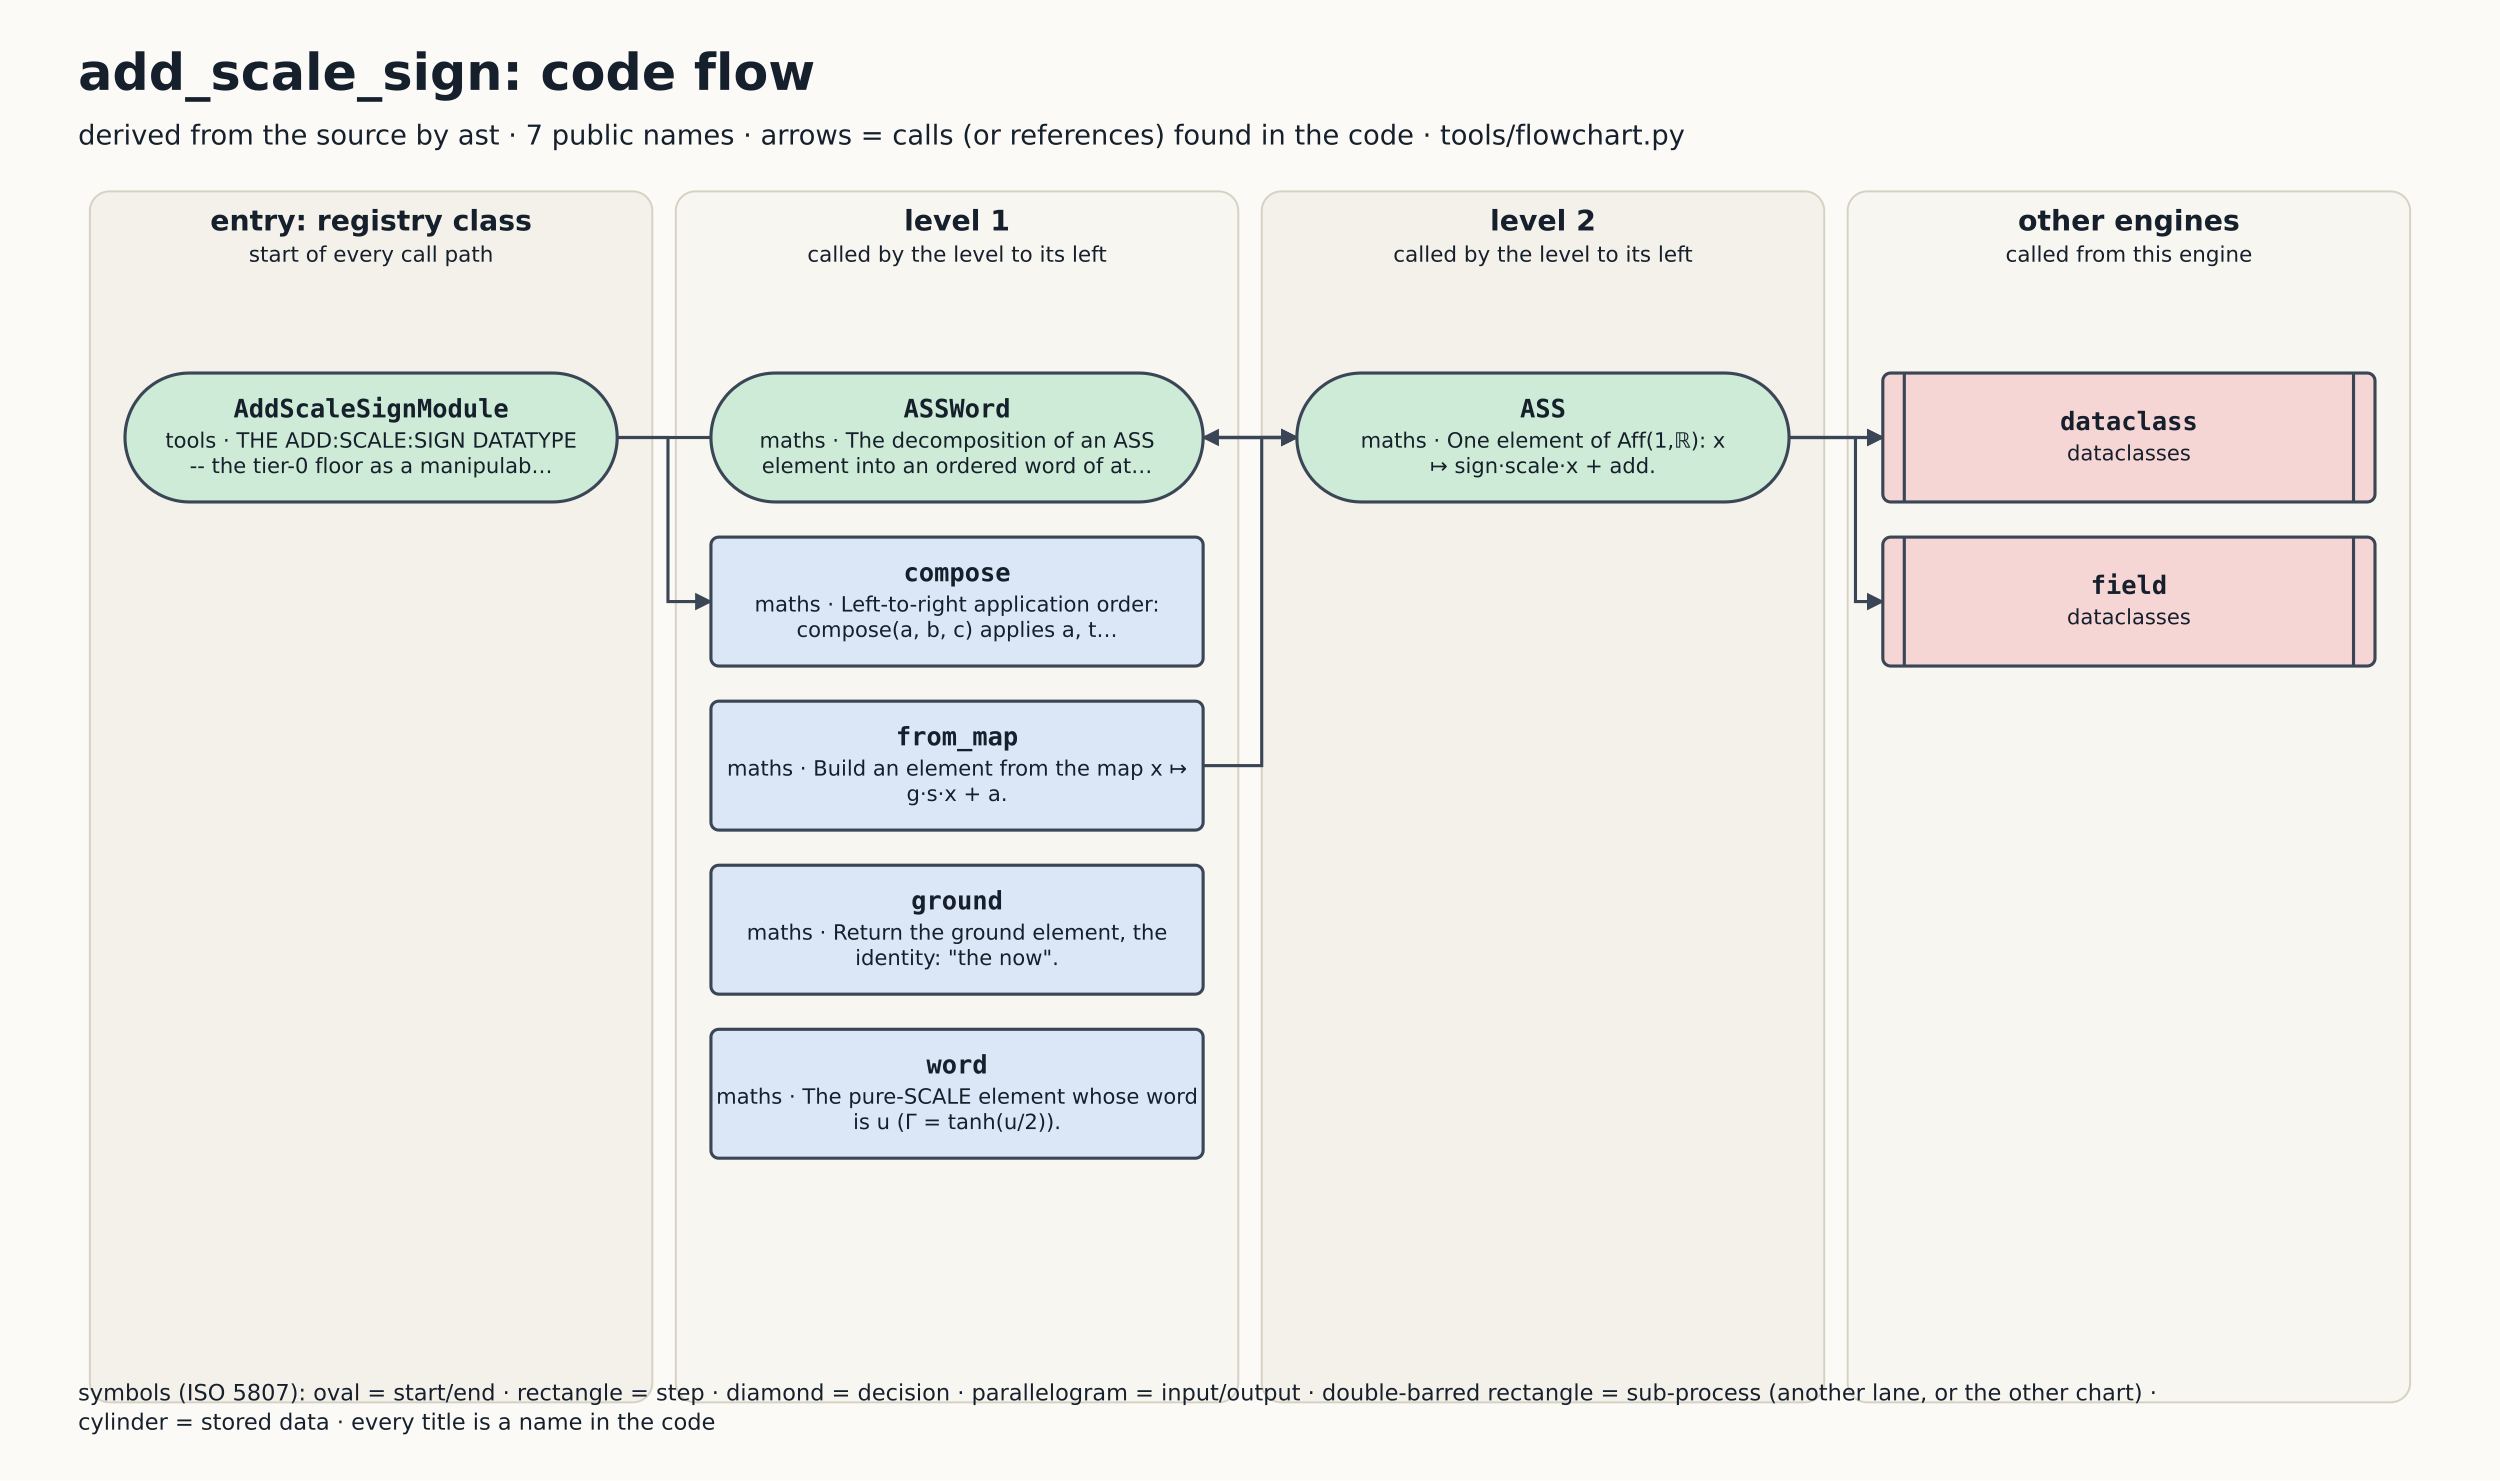
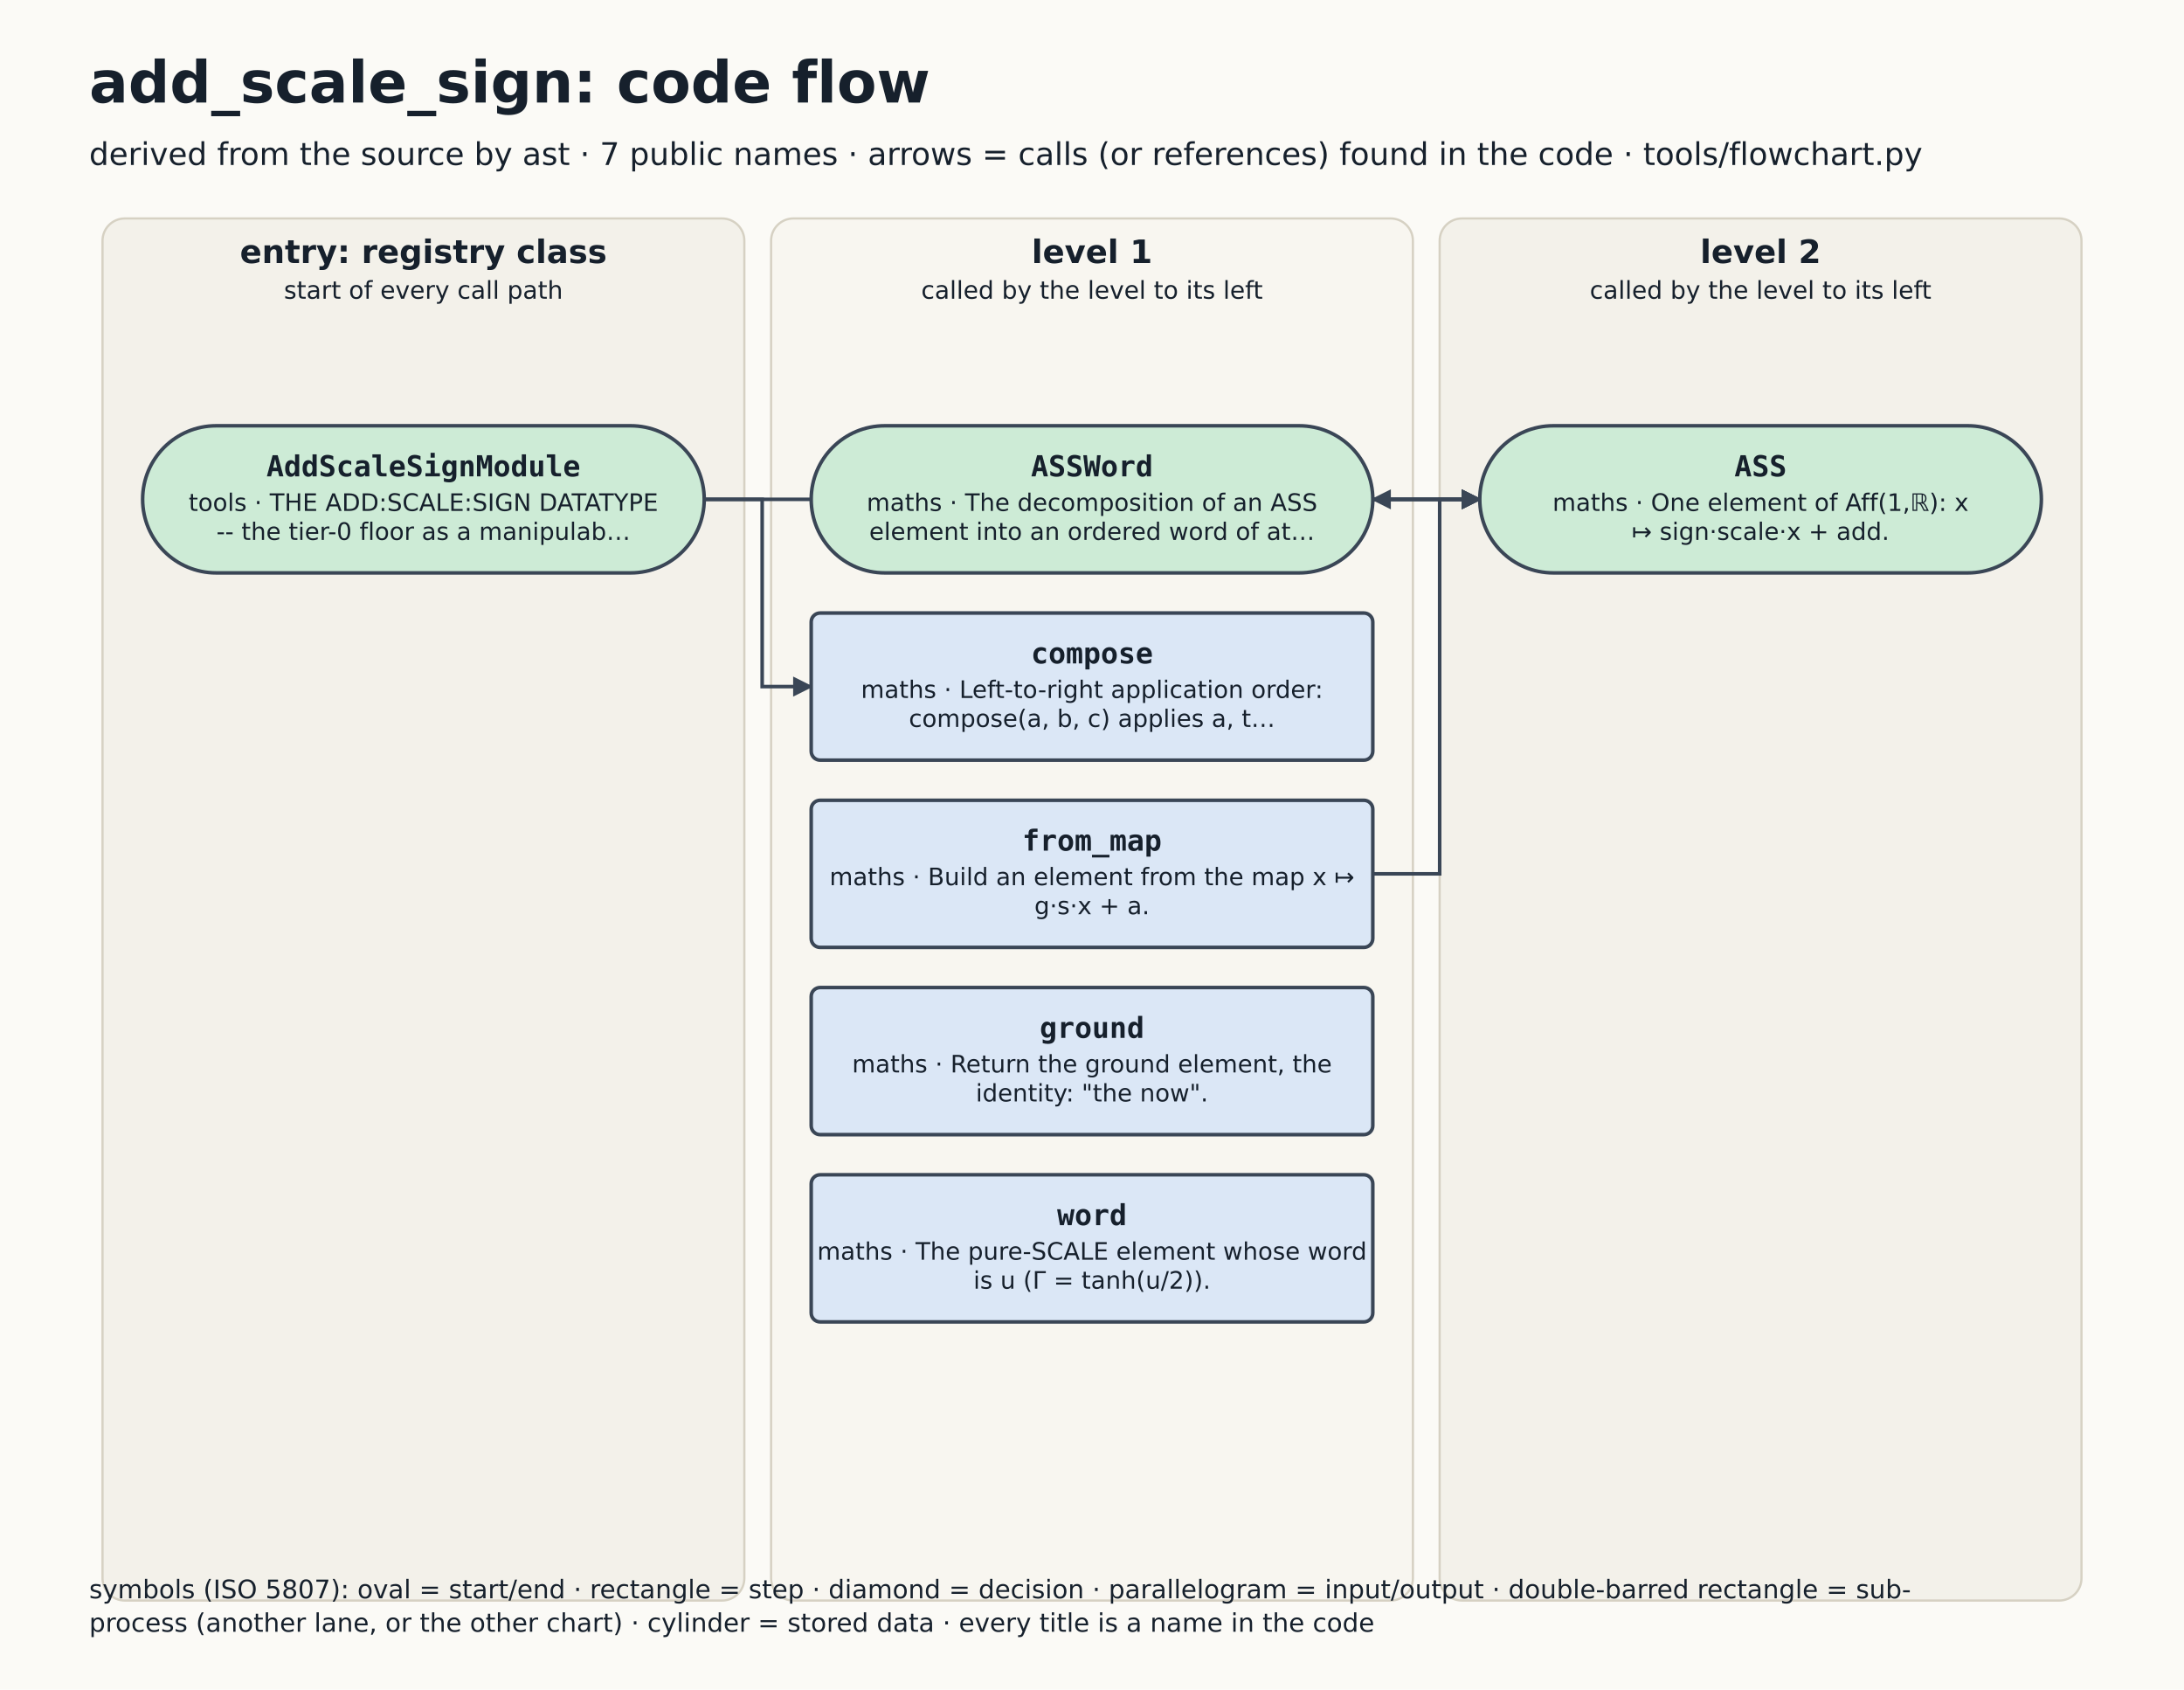
- <svg xmlns="http://www.w3.org/2000/svg" width="1280" height="758" viewBox="0 0 1280 758" font-family="DejaVu Sans, Verdana, sans-serif">
+ <svg xmlns="http://www.w3.org/2000/svg" width="980" height="758" viewBox="0 0 980 758" font-family="DejaVu Sans, Verdana, sans-serif">
  <defs>
    <marker id="ah" viewBox="0 0 10 10" refX="9" refY="5" markerWidth="9" markerHeight="9" markerUnits="userSpaceOnUse" orient="auto-start-reverse">
      <path d="M0,0 L10,5 L0,10 z" fill="#3a4656" />
    </marker>
  </defs>
-   <rect width="1280" height="758" fill="#fbfaf6" />
+   <rect width="980" height="758" fill="#fbfaf6" />
  <text x="40" y="46" font-size="26" font-weight="700" fill="#16202c">add_scale_sign: code flow</text>
  <text x="40" y="74" font-size="14" fill="#16202c">derived from the source by ast · 7 public names · arrows = calls (or references) found in the code · tools/flowchart.py</text>
  <rect x="46" y="98" width="288" height="620" rx="10" fill="#f3f1ea" stroke="#d6d1c3" />
  <text x="190.0" y="118" font-size="14.5" font-weight="700" fill="#16202c" text-anchor="middle">entry: registry class</text>
  <text x="190.0" y="134" font-size="11" fill="#16202c" text-anchor="middle">start of every call path</text>
  <rect x="346" y="98" width="288" height="620" rx="10" fill="#f8f6f0" stroke="#d6d1c3" />
  <text x="490.0" y="118" font-size="14.5" font-weight="700" fill="#16202c" text-anchor="middle">level 1</text>
  <text x="490.0" y="134" font-size="11" fill="#16202c" text-anchor="middle">called by the level to its left</text>
  <rect x="646" y="98" width="288" height="620" rx="10" fill="#f3f1ea" stroke="#d6d1c3" />
  <text x="790.0" y="118" font-size="14.5" font-weight="700" fill="#16202c" text-anchor="middle">level 2</text>
  <text x="790.0" y="134" font-size="11" fill="#16202c" text-anchor="middle">called by the level to its left</text>
-   <rect x="946" y="98" width="288" height="620" rx="10" fill="#f8f6f0" stroke="#d6d1c3" />
-   <text x="1090.0" y="118" font-size="14.5" font-weight="700" fill="#16202c" text-anchor="middle">other engines</text>
-   <text x="1090.0" y="134" font-size="11" fill="#16202c" text-anchor="middle">called from this engine</text>
-   <path d="M916.0,224.0 L938.0,224.0 L938.0,224.0 L964.0,224.0" fill="none" stroke="#3a4656" stroke-width="1.6" marker-end="url(#ah)" />
-   <path d="M916.0,224.0 L950.0,224.0 L950.0,308.0 L964.0,308.0" fill="none" stroke="#3a4656" stroke-width="1.6" marker-end="url(#ah)" />
  <path d="M664.0,224.0 L630.0,224.0 L630.0,224.0 L616.0,224.0" fill="none" stroke="#3a4656" stroke-width="1.6" marker-end="url(#ah)" />
-   <path d="M616.0,224.0 L950.0,224.0 L950.0,224.0 L964.0,224.0" fill="none" stroke="#3a4656" stroke-width="1.6" marker-end="url(#ah)" />
  <path d="M616.0,224.0 L650.0,224.0 L650.0,224.0 L664.0,224.0" fill="none" stroke="#3a4656" stroke-width="1.6" marker-end="url(#ah)" />
  <path d="M616.0,392.0 L646.0,392.0 L646.0,224.0 L664.0,224.0" fill="none" stroke="#3a4656" stroke-width="1.6" marker-end="url(#ah)" />
  <path d="M316.0,224.0 L650.0,224.0 L650.0,224.0 L664.0,224.0" fill="none" stroke="#3a4656" stroke-width="1.6" marker-end="url(#ah)" />
  <path d="M316.0,224.0 L342.0,224.0 L342.0,308.0 L364.0,308.0" fill="none" stroke="#3a4656" stroke-width="1.6" marker-end="url(#ah)" />
  <rect x="64.0" y="191.0" width="252" height="66" rx="33.0" fill="#cdebd6" stroke="#3a4656" stroke-width="1.6" />
  <text x="190.0" y="213.7" font-size="13.0" font-weight="700" fill="#16202c" text-anchor="middle" font-family="DejaVu Sans Mono, monospace">AddScaleSignModule</text>
  <text x="190.0" y="229.2" font-size="10.8" fill="#16202c" text-anchor="middle">tools · THE ADD:SCALE:SIGN DATATYPE</text>
  <text x="190.0" y="242.2" font-size="10.8" fill="#16202c" text-anchor="middle">-- the tier-0 floor as a manipulab…</text>
  <rect x="364.0" y="191.0" width="252" height="66" rx="33.0" fill="#cdebd6" stroke="#3a4656" stroke-width="1.6" />
  <text x="490.0" y="213.7" font-size="13.0" font-weight="700" fill="#16202c" text-anchor="middle" font-family="DejaVu Sans Mono, monospace">ASSWord</text>
  <text x="490.0" y="229.2" font-size="10.8" fill="#16202c" text-anchor="middle">maths · The decomposition of an ASS</text>
  <text x="490.0" y="242.2" font-size="10.8" fill="#16202c" text-anchor="middle">element into an ordered word of at…</text>
  <rect x="364.0" y="275.0" width="252" height="66" rx="4" fill="#dbe7f6" stroke="#3a4656" stroke-width="1.6" />
  <text x="490.0" y="297.6" font-size="13.0" font-weight="700" fill="#16202c" text-anchor="middle" font-family="DejaVu Sans Mono, monospace">compose</text>
  <text x="490.0" y="313.1" font-size="10.8" fill="#16202c" text-anchor="middle">maths · Left-to-right application order:</text>
  <text x="490.0" y="326.1" font-size="10.8" fill="#16202c" text-anchor="middle">compose(a, b, c) applies a, t…</text>
  <rect x="364.0" y="359.0" width="252" height="66" rx="4" fill="#dbe7f6" stroke="#3a4656" stroke-width="1.6" />
  <text x="490.0" y="381.6" font-size="13.0" font-weight="700" fill="#16202c" text-anchor="middle" font-family="DejaVu Sans Mono, monospace">from_map</text>
  <text x="490.0" y="397.1" font-size="10.8" fill="#16202c" text-anchor="middle">maths · Build an element from the map x ↦</text>
  <text x="490.0" y="410.1" font-size="10.8" fill="#16202c" text-anchor="middle">g·s·x + a.</text>
  <rect x="364.0" y="443.0" width="252" height="66" rx="4" fill="#dbe7f6" stroke="#3a4656" stroke-width="1.6" />
  <text x="490.0" y="465.6" font-size="13.0" font-weight="700" fill="#16202c" text-anchor="middle" font-family="DejaVu Sans Mono, monospace">ground</text>
  <text x="490.0" y="481.1" font-size="10.8" fill="#16202c" text-anchor="middle">maths · Return the ground element, the</text>
  <text x="490.0" y="494.1" font-size="10.8" fill="#16202c" text-anchor="middle">identity: "the now".</text>
  <rect x="364.0" y="527.0" width="252" height="66" rx="4" fill="#dbe7f6" stroke="#3a4656" stroke-width="1.6" />
  <text x="490.0" y="549.6" font-size="13.0" font-weight="700" fill="#16202c" text-anchor="middle" font-family="DejaVu Sans Mono, monospace">word</text>
  <text x="490.0" y="565.1" font-size="10.8" fill="#16202c" text-anchor="middle">maths · The pure-SCALE element whose word</text>
  <text x="490.0" y="578.1" font-size="10.8" fill="#16202c" text-anchor="middle">is u  (Γ = tanh(u/2)).</text>
  <rect x="664.0" y="191.0" width="252" height="66" rx="33.0" fill="#cdebd6" stroke="#3a4656" stroke-width="1.6" />
  <text x="790.0" y="213.7" font-size="13.0" font-weight="700" fill="#16202c" text-anchor="middle" font-family="DejaVu Sans Mono, monospace">ASS</text>
  <text x="790.0" y="229.2" font-size="10.8" fill="#16202c" text-anchor="middle">maths · One element of Aff(1,ℝ):  x</text>
  <text x="790.0" y="242.2" font-size="10.8" fill="#16202c" text-anchor="middle">↦ sign·scale·x + add.</text>
-   <rect x="964.0" y="191.0" width="252" height="66" rx="4" fill="#f6d5d5" stroke="#3a4656" stroke-width="1.6" />
-   <line x1="975.0" y1="191.0" x2="975.0" y2="257.0" stroke="#3a4656" stroke-width="1.6" />
-   <line x1="1205.0" y1="191.0" x2="1205.0" y2="257.0" stroke="#3a4656" stroke-width="1.6" />
-   <text x="1090.0" y="220.2" font-size="13.0" font-weight="700" fill="#16202c" text-anchor="middle" font-family="DejaVu Sans Mono, monospace">dataclass</text>
-   <text x="1090.0" y="235.7" font-size="10.8" fill="#16202c" text-anchor="middle">dataclasses</text>
-   <rect x="964.0" y="275.0" width="252" height="66" rx="4" fill="#f6d5d5" stroke="#3a4656" stroke-width="1.6" />
-   <line x1="975.0" y1="275.0" x2="975.0" y2="341.0" stroke="#3a4656" stroke-width="1.6" />
-   <line x1="1205.0" y1="275.0" x2="1205.0" y2="341.0" stroke="#3a4656" stroke-width="1.6" />
-   <text x="1090.0" y="304.1" font-size="13.0" font-weight="700" fill="#16202c" text-anchor="middle" font-family="DejaVu Sans Mono, monospace">field</text>
-   <text x="1090.0" y="319.6" font-size="10.8" fill="#16202c" text-anchor="middle">dataclasses</text>
-   <text x="40" y="717" font-size="11.5" fill="#16202c">symbols (ISO 5807): oval = start/end · rectangle = step · diamond = decision · parallelogram = input/output · double-barred rectangle = sub-process (another lane, or the other chart) ·</text>
-   <text x="40" y="732" font-size="11.5" fill="#16202c">cylinder = stored data · every title is a name in the code</text>
+   <text x="40" y="717" font-size="11.5" fill="#16202c">symbols (ISO 5807): oval = start/end · rectangle = step · diamond = decision · parallelogram = input/output · double-barred rectangle = sub-</text>
+   <text x="40" y="732" font-size="11.5" fill="#16202c">process (another lane, or the other chart) · cylinder = stored data · every title is a name in the code</text>
</svg>
